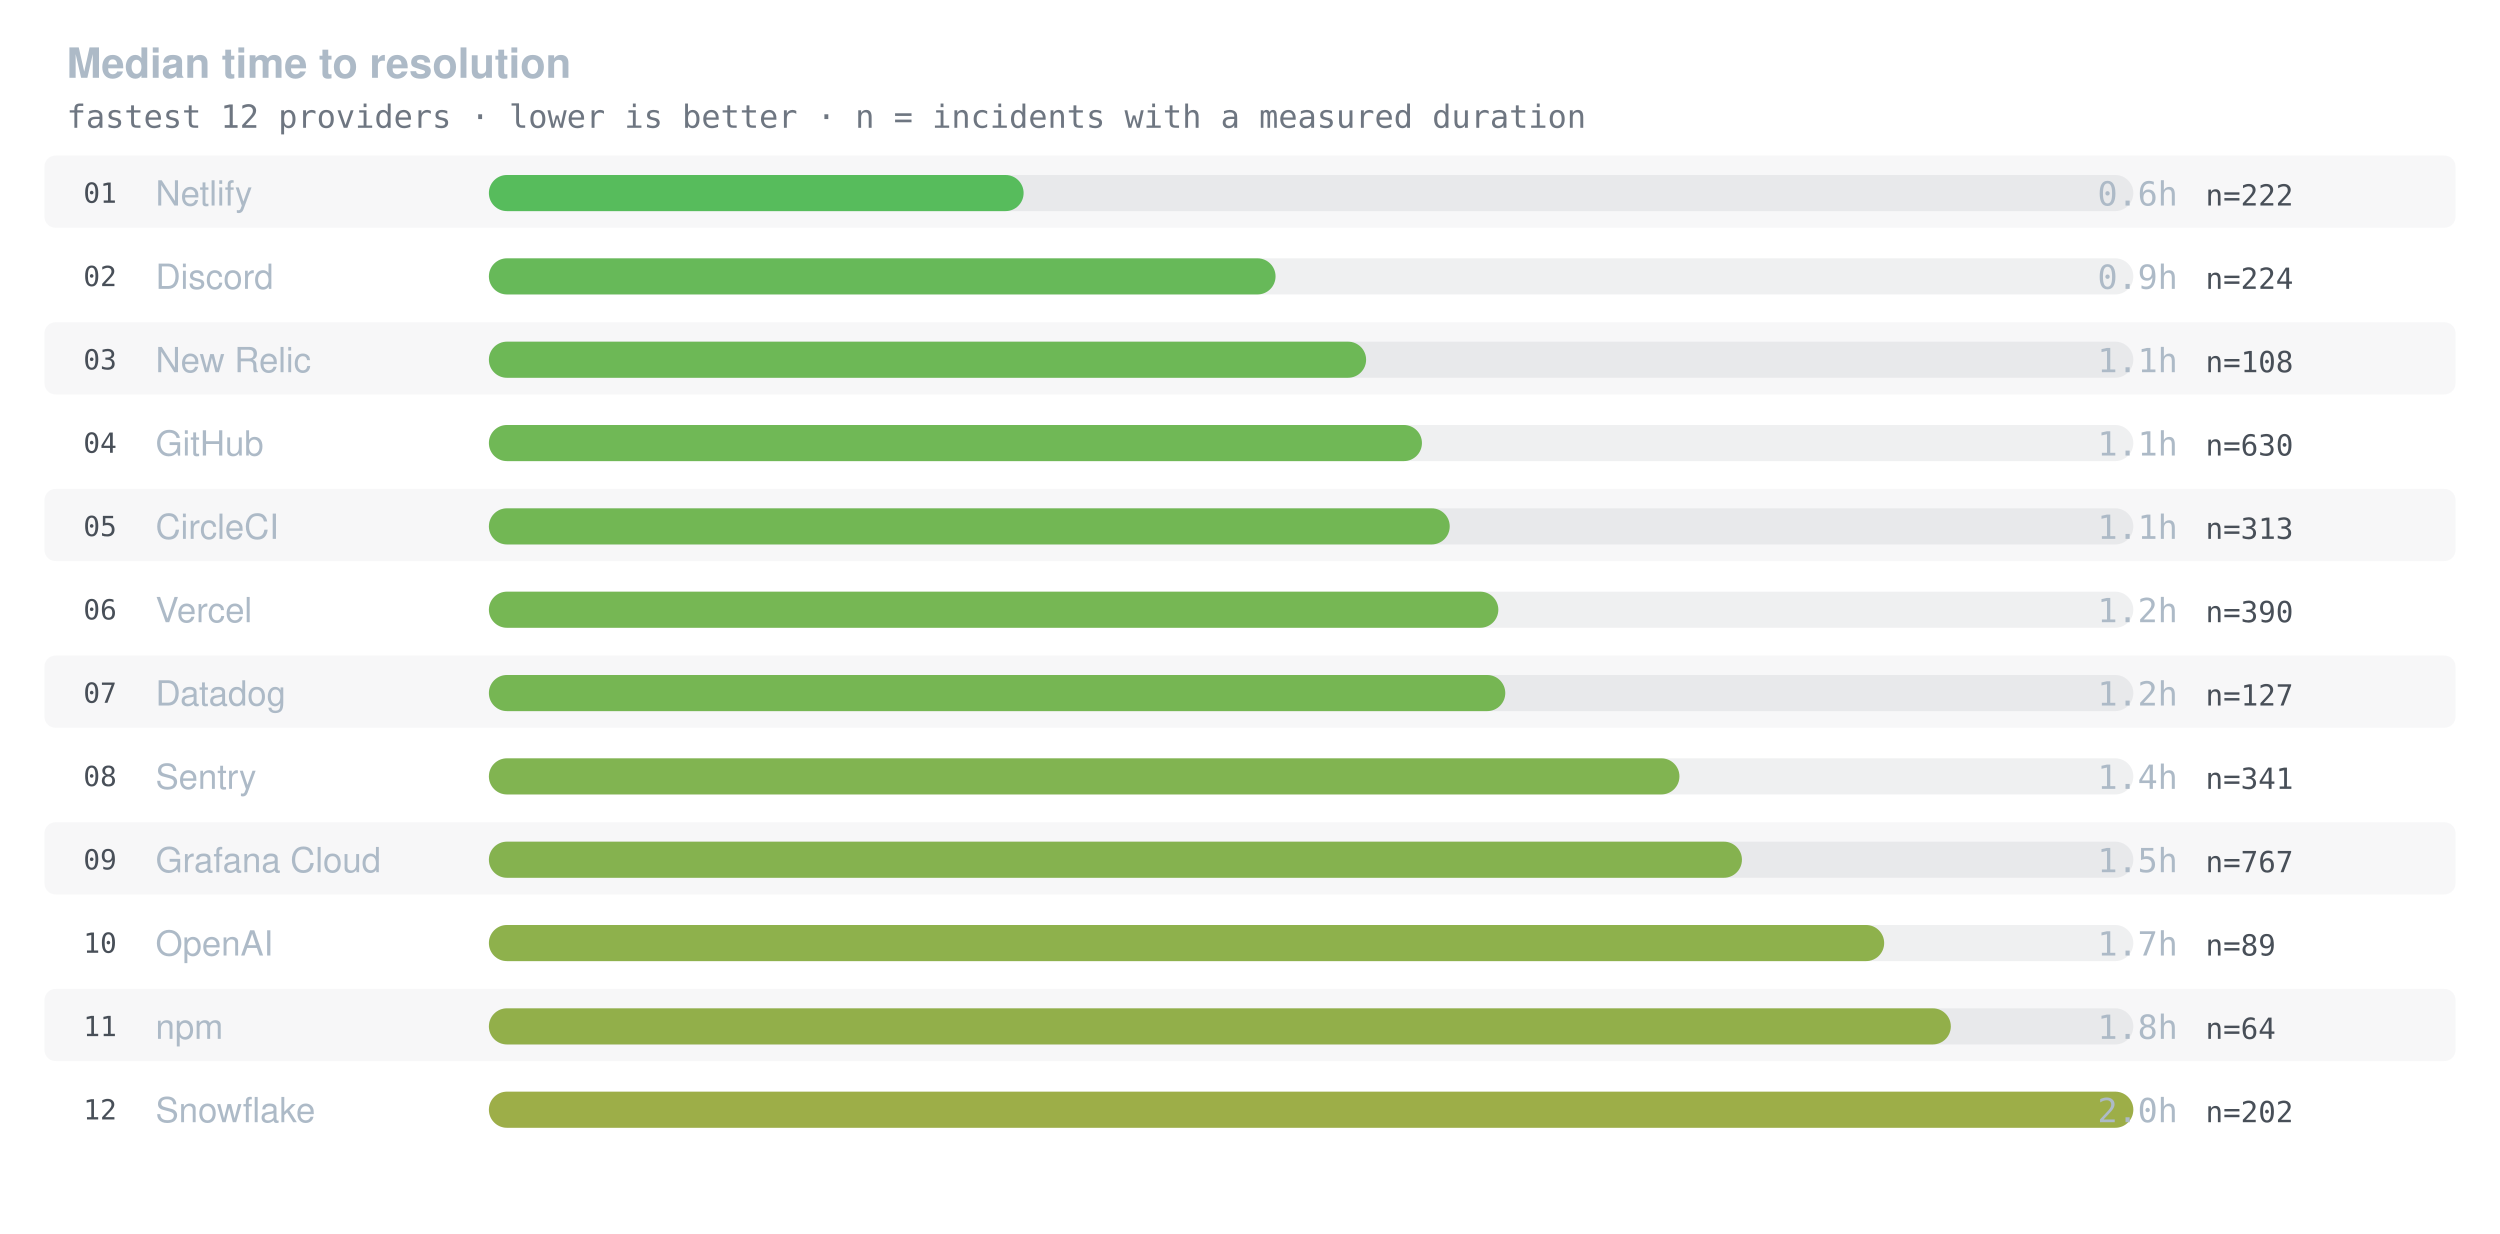
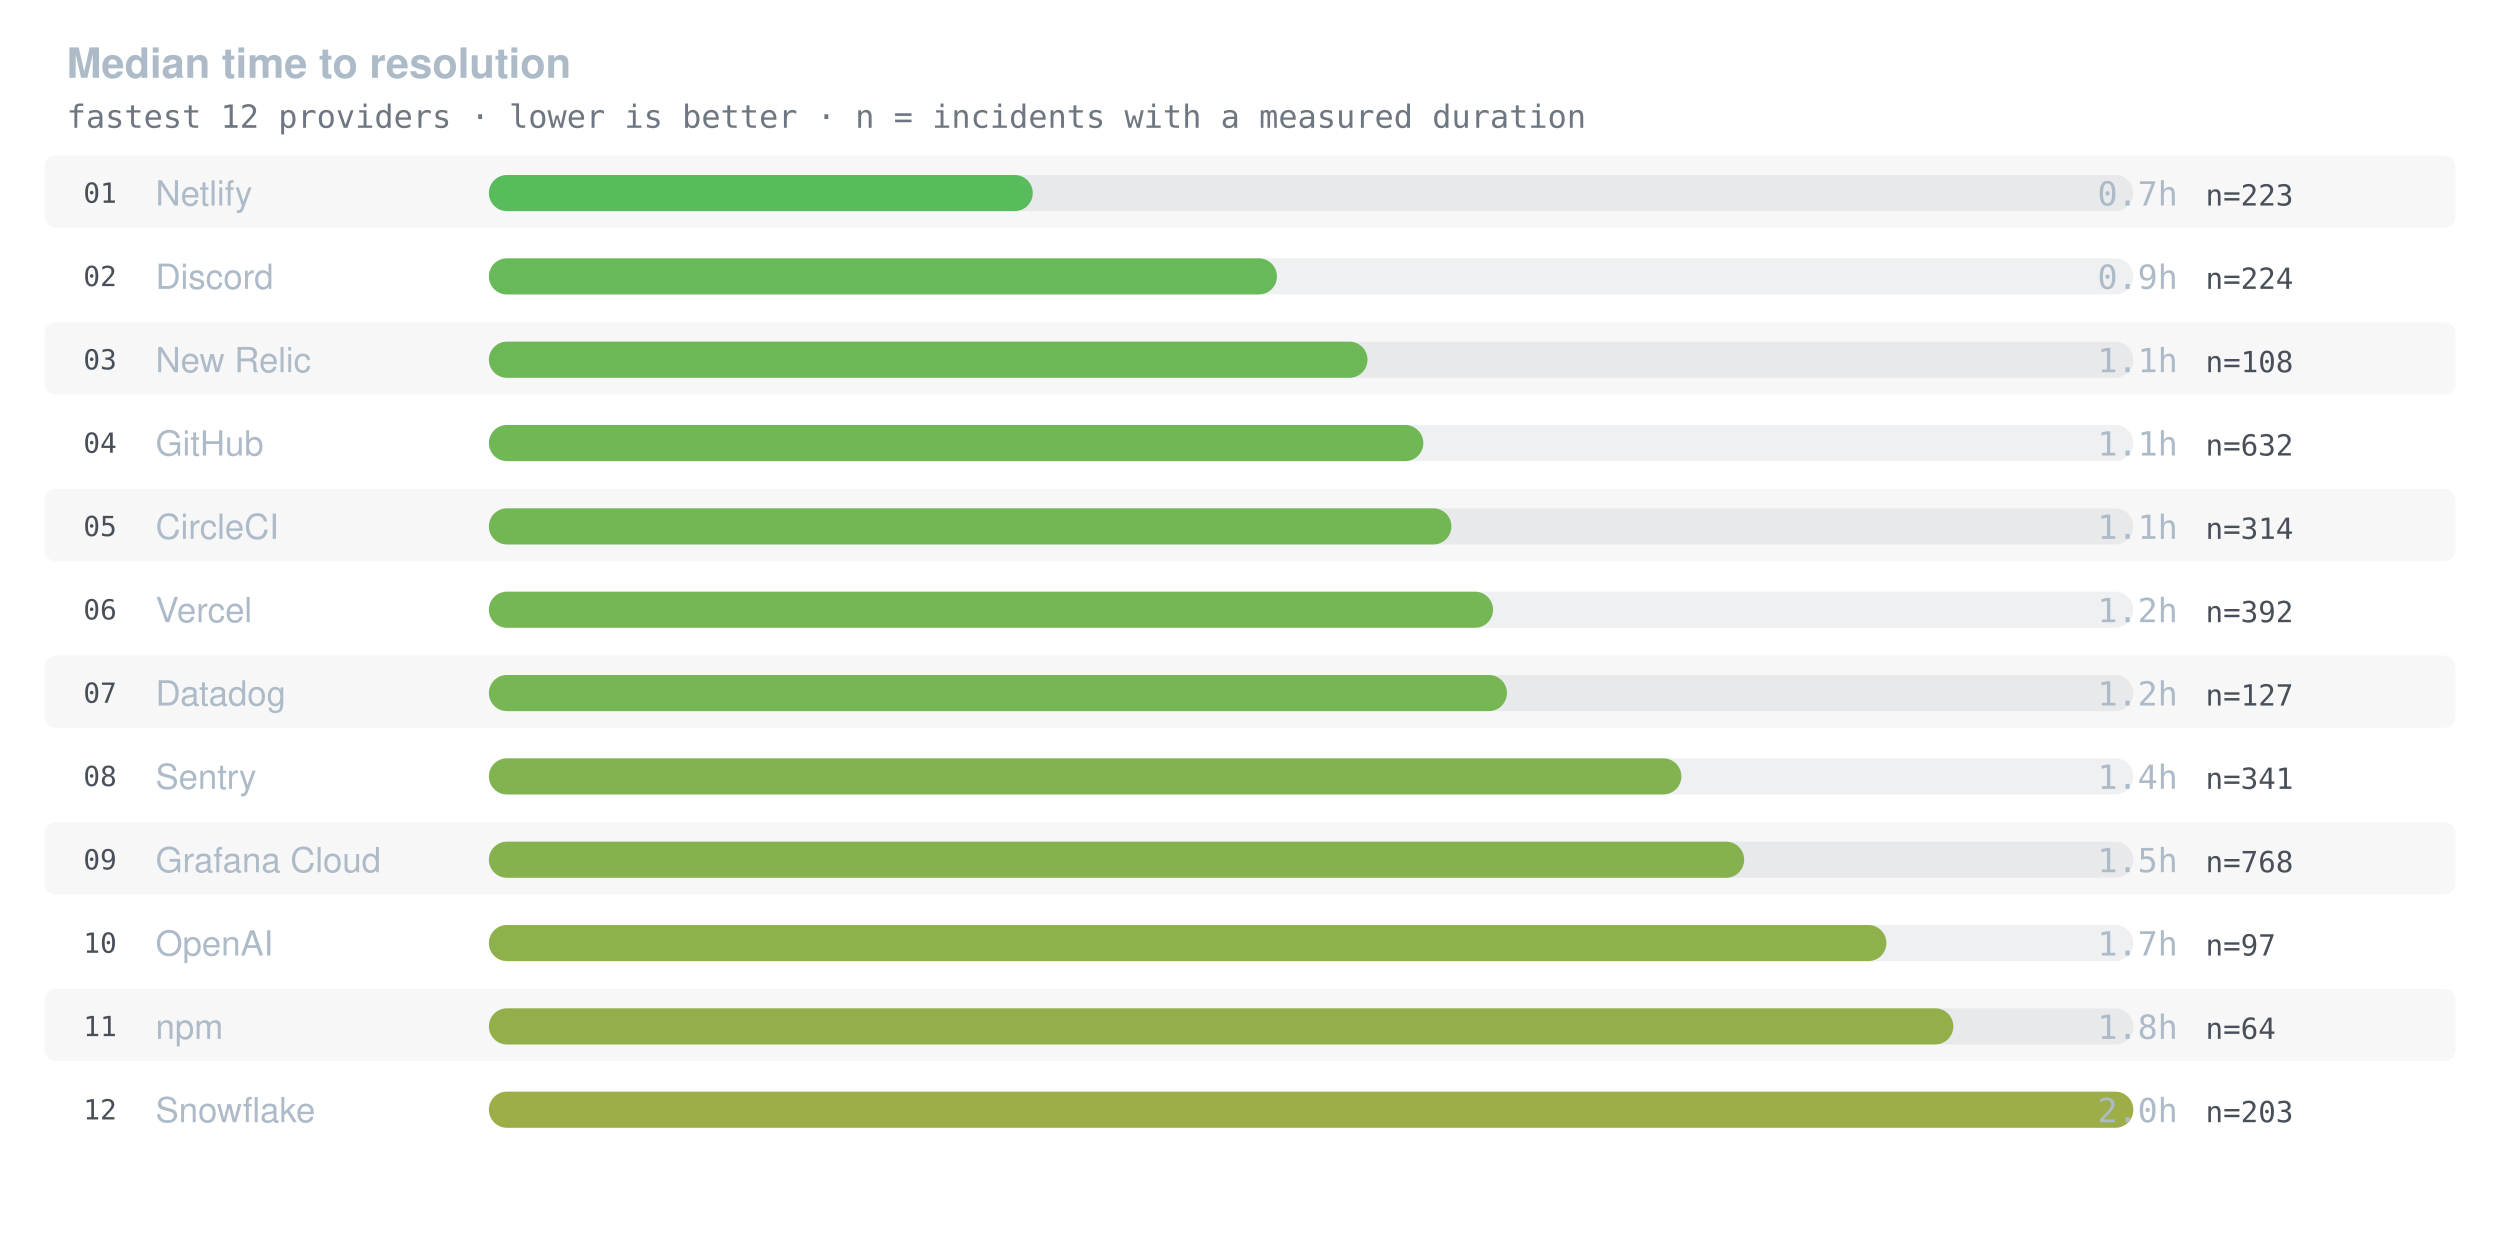
<svg xmlns="http://www.w3.org/2000/svg" viewBox="0 0 900 444" width="900" height="444" role="img">
  <text x="24" y="28" fill="#adbac7" font-size="15" font-family="-apple-system,BlinkMacSystemFont,Segoe UI,Helvetica,Arial,sans-serif" font-weight="600">Median time to resolution</text>
  <text x="24" y="46" fill="#6e7681" font-size="11.5" font-family="ui-monospace,SFMono-Regular,Menlo,Consolas,monospace">fastest 12 providers · lower is better · n = incidents with a measured duration</text>
  <rect x="16" y="56" width="868" height="26" rx="4" fill="#6e7681" opacity="0.055" />
  <text x="30" y="73" fill="#484f58" font-size="10" font-family="ui-monospace,SFMono-Regular,Menlo,Consolas,monospace">01</text>
  <text x="56" y="74" fill="#adbac7" font-size="12.5" font-family="-apple-system,BlinkMacSystemFont,Segoe UI,Helvetica,Arial,sans-serif">Netlify</text>
  <rect x="176" y="63" width="592" height="13" rx="6.5" fill="#6e7681" opacity="0.11" />
-   <rect x="176" y="63" width="192.5" height="13" rx="6.5" fill="#47b74d" opacity="0.9" />
-   <text x="784" y="74" fill="#adbac7" font-size="12" font-family="ui-monospace,SFMono-Regular,Menlo,Consolas,monospace" text-anchor="end">0.6h</text>
-   <text x="794" y="74" fill="#484f58" font-size="10.5" font-family="ui-monospace,SFMono-Regular,Menlo,Consolas,monospace">n=222</text>
+   <rect x="176" y="63" width="195.8" height="13" rx="6.5" fill="#48b74d" opacity="0.9" />
+   <text x="784" y="74" fill="#adbac7" font-size="12" font-family="ui-monospace,SFMono-Regular,Menlo,Consolas,monospace" text-anchor="end">0.7h</text>
+   <text x="794" y="74" fill="#484f58" font-size="10.5" font-family="ui-monospace,SFMono-Regular,Menlo,Consolas,monospace">n=223</text>
  <text x="30" y="103" fill="#484f58" font-size="10" font-family="ui-monospace,SFMono-Regular,Menlo,Consolas,monospace">02</text>
  <text x="56" y="104" fill="#adbac7" font-size="12.5" font-family="-apple-system,BlinkMacSystemFont,Segoe UI,Helvetica,Arial,sans-serif">Discord</text>
  <rect x="176" y="93" width="592" height="13" rx="6.5" fill="#6e7681" opacity="0.11" />
-   <rect x="176" y="93" width="283.2" height="13" rx="6.5" fill="#59b348" opacity="0.9" />
+   <rect x="176" y="93" width="283.7" height="13" rx="6.5" fill="#59b348" opacity="0.9" />
  <text x="784" y="104" fill="#adbac7" font-size="12" font-family="ui-monospace,SFMono-Regular,Menlo,Consolas,monospace" text-anchor="end">0.9h</text>
  <text x="794" y="104" fill="#484f58" font-size="10.5" font-family="ui-monospace,SFMono-Regular,Menlo,Consolas,monospace">n=224</text>
  <rect x="16" y="116" width="868" height="26" rx="4" fill="#6e7681" opacity="0.055" />
  <text x="30" y="133" fill="#484f58" font-size="10" font-family="ui-monospace,SFMono-Regular,Menlo,Consolas,monospace">03</text>
  <text x="56" y="134" fill="#adbac7" font-size="12.5" font-family="-apple-system,BlinkMacSystemFont,Segoe UI,Helvetica,Arial,sans-serif">New Relic</text>
  <rect x="176" y="123" width="592" height="13" rx="6.5" fill="#6e7681" opacity="0.11" />
-   <rect x="176" y="123" width="315.8" height="13" rx="6.5" fill="#5fb246" opacity="0.9" />
+   <rect x="176" y="123" width="316.3" height="13" rx="6.5" fill="#5fb246" opacity="0.9" />
  <text x="784" y="134" fill="#adbac7" font-size="12" font-family="ui-monospace,SFMono-Regular,Menlo,Consolas,monospace" text-anchor="end">1.1h</text>
  <text x="794" y="134" fill="#484f58" font-size="10.5" font-family="ui-monospace,SFMono-Regular,Menlo,Consolas,monospace">n=108</text>
  <text x="30" y="163" fill="#484f58" font-size="10" font-family="ui-monospace,SFMono-Regular,Menlo,Consolas,monospace">04</text>
  <text x="56" y="164" fill="#adbac7" font-size="12.5" font-family="-apple-system,BlinkMacSystemFont,Segoe UI,Helvetica,Arial,sans-serif">GitHub</text>
  <rect x="176" y="153" width="592" height="13" rx="6.5" fill="#6e7681" opacity="0.11" />
-   <rect x="176" y="153" width="335.9" height="13" rx="6.5" fill="#63b145" opacity="0.9" />
+   <rect x="176" y="153" width="336.4" height="13" rx="6.5" fill="#63b145" opacity="0.9" />
  <text x="784" y="164" fill="#adbac7" font-size="12" font-family="ui-monospace,SFMono-Regular,Menlo,Consolas,monospace" text-anchor="end">1.1h</text>
-   <text x="794" y="164" fill="#484f58" font-size="10.5" font-family="ui-monospace,SFMono-Regular,Menlo,Consolas,monospace">n=630</text>
+   <text x="794" y="164" fill="#484f58" font-size="10.5" font-family="ui-monospace,SFMono-Regular,Menlo,Consolas,monospace">n=632</text>
  <rect x="16" y="176" width="868" height="26" rx="4" fill="#6e7681" opacity="0.055" />
  <text x="30" y="193" fill="#484f58" font-size="10" font-family="ui-monospace,SFMono-Regular,Menlo,Consolas,monospace">05</text>
  <text x="56" y="194" fill="#adbac7" font-size="12.5" font-family="-apple-system,BlinkMacSystemFont,Segoe UI,Helvetica,Arial,sans-serif">CircleCI</text>
  <rect x="176" y="183" width="592" height="13" rx="6.5" fill="#6e7681" opacity="0.11" />
-   <rect x="176" y="183" width="345.9" height="13" rx="6.5" fill="#65b144" opacity="0.9" />
+   <rect x="176" y="183" width="346.5" height="13" rx="6.5" fill="#65b144" opacity="0.9" />
  <text x="784" y="194" fill="#adbac7" font-size="12" font-family="ui-monospace,SFMono-Regular,Menlo,Consolas,monospace" text-anchor="end">1.1h</text>
-   <text x="794" y="194" fill="#484f58" font-size="10.5" font-family="ui-monospace,SFMono-Regular,Menlo,Consolas,monospace">n=313</text>
+   <text x="794" y="194" fill="#484f58" font-size="10.5" font-family="ui-monospace,SFMono-Regular,Menlo,Consolas,monospace">n=314</text>
  <text x="30" y="223" fill="#484f58" font-size="10" font-family="ui-monospace,SFMono-Regular,Menlo,Consolas,monospace">06</text>
  <text x="56" y="224" fill="#adbac7" font-size="12.5" font-family="-apple-system,BlinkMacSystemFont,Segoe UI,Helvetica,Arial,sans-serif">Vercel</text>
  <rect x="176" y="213" width="592" height="13" rx="6.5" fill="#6e7681" opacity="0.11" />
-   <rect x="176" y="213" width="363.4" height="13" rx="6.5" fill="#69b043" opacity="0.9" />
+   <rect x="176" y="213" width="361.5" height="13" rx="6.5" fill="#68b043" opacity="0.9" />
  <text x="784" y="224" fill="#adbac7" font-size="12" font-family="ui-monospace,SFMono-Regular,Menlo,Consolas,monospace" text-anchor="end">1.2h</text>
-   <text x="794" y="224" fill="#484f58" font-size="10.5" font-family="ui-monospace,SFMono-Regular,Menlo,Consolas,monospace">n=390</text>
+   <text x="794" y="224" fill="#484f58" font-size="10.5" font-family="ui-monospace,SFMono-Regular,Menlo,Consolas,monospace">n=392</text>
  <rect x="16" y="236" width="868" height="26" rx="4" fill="#6e7681" opacity="0.055" />
  <text x="30" y="253" fill="#484f58" font-size="10" font-family="ui-monospace,SFMono-Regular,Menlo,Consolas,monospace">07</text>
  <text x="56" y="254" fill="#adbac7" font-size="12.5" font-family="-apple-system,BlinkMacSystemFont,Segoe UI,Helvetica,Arial,sans-serif">Datadog</text>
  <rect x="176" y="243" width="592" height="13" rx="6.5" fill="#6e7681" opacity="0.11" />
-   <rect x="176" y="243" width="365.9" height="13" rx="6.5" fill="#69b043" opacity="0.9" />
+   <rect x="176" y="243" width="366.5" height="13" rx="6.5" fill="#69b043" opacity="0.9" />
  <text x="784" y="254" fill="#adbac7" font-size="12" font-family="ui-monospace,SFMono-Regular,Menlo,Consolas,monospace" text-anchor="end">1.2h</text>
  <text x="794" y="254" fill="#484f58" font-size="10.5" font-family="ui-monospace,SFMono-Regular,Menlo,Consolas,monospace">n=127</text>
  <text x="30" y="283" fill="#484f58" font-size="10" font-family="ui-monospace,SFMono-Regular,Menlo,Consolas,monospace">08</text>
  <text x="56" y="284" fill="#adbac7" font-size="12.5" font-family="-apple-system,BlinkMacSystemFont,Segoe UI,Helvetica,Arial,sans-serif">Sentry</text>
  <rect x="176" y="273" width="592" height="13" rx="6.5" fill="#6e7681" opacity="0.11" />
-   <rect x="176" y="273" width="428.6" height="13" rx="6.5" fill="#75ad3f" opacity="0.9" />
+   <rect x="176" y="273" width="429.3" height="13" rx="6.5" fill="#75ad3f" opacity="0.9" />
  <text x="784" y="284" fill="#adbac7" font-size="12" font-family="ui-monospace,SFMono-Regular,Menlo,Consolas,monospace" text-anchor="end">1.4h</text>
  <text x="794" y="284" fill="#484f58" font-size="10.5" font-family="ui-monospace,SFMono-Regular,Menlo,Consolas,monospace">n=341</text>
  <rect x="16" y="296" width="868" height="26" rx="4" fill="#6e7681" opacity="0.055" />
  <text x="30" y="313" fill="#484f58" font-size="10" font-family="ui-monospace,SFMono-Regular,Menlo,Consolas,monospace">09</text>
  <text x="56" y="314" fill="#adbac7" font-size="12.5" font-family="-apple-system,BlinkMacSystemFont,Segoe UI,Helvetica,Arial,sans-serif">Grafana Cloud</text>
  <rect x="176" y="303" width="592" height="13" rx="6.5" fill="#6e7681" opacity="0.11" />
-   <rect x="176" y="303" width="451.1" height="13" rx="6.5" fill="#7aac3e" opacity="0.9" />
+   <rect x="176" y="303" width="451.9" height="13" rx="6.5" fill="#7aac3e" opacity="0.9" />
  <text x="784" y="314" fill="#adbac7" font-size="12" font-family="ui-monospace,SFMono-Regular,Menlo,Consolas,monospace" text-anchor="end">1.5h</text>
-   <text x="794" y="314" fill="#484f58" font-size="10.5" font-family="ui-monospace,SFMono-Regular,Menlo,Consolas,monospace">n=767</text>
+   <text x="794" y="314" fill="#484f58" font-size="10.5" font-family="ui-monospace,SFMono-Regular,Menlo,Consolas,monospace">n=768</text>
  <text x="30" y="343" fill="#484f58" font-size="10" font-family="ui-monospace,SFMono-Regular,Menlo,Consolas,monospace">10</text>
  <text x="56" y="344" fill="#adbac7" font-size="12.5" font-family="-apple-system,BlinkMacSystemFont,Segoe UI,Helvetica,Arial,sans-serif">OpenAI</text>
  <rect x="176" y="333" width="592" height="13" rx="6.5" fill="#6e7681" opacity="0.11" />
-   <rect x="176" y="333" width="502.3" height="13" rx="6.5" fill="#84aa3a" opacity="0.9" />
+   <rect x="176" y="333" width="503.1" height="13" rx="6.5" fill="#84aa3a" opacity="0.9" />
  <text x="784" y="344" fill="#adbac7" font-size="12" font-family="ui-monospace,SFMono-Regular,Menlo,Consolas,monospace" text-anchor="end">1.7h</text>
-   <text x="794" y="344" fill="#484f58" font-size="10.5" font-family="ui-monospace,SFMono-Regular,Menlo,Consolas,monospace">n=89</text>
+   <text x="794" y="344" fill="#484f58" font-size="10.5" font-family="ui-monospace,SFMono-Regular,Menlo,Consolas,monospace">n=97</text>
  <rect x="16" y="356" width="868" height="26" rx="4" fill="#6e7681" opacity="0.055" />
  <text x="30" y="373" fill="#484f58" font-size="10" font-family="ui-monospace,SFMono-Regular,Menlo,Consolas,monospace">11</text>
  <text x="56" y="374" fill="#adbac7" font-size="12.5" font-family="-apple-system,BlinkMacSystemFont,Segoe UI,Helvetica,Arial,sans-serif">npm</text>
  <rect x="176" y="363" width="592" height="13" rx="6.5" fill="#6e7681" opacity="0.11" />
-   <rect x="176" y="363" width="526.3" height="13" rx="6.5" fill="#88a939" opacity="0.9" />
+   <rect x="176" y="363" width="527.2" height="13" rx="6.5" fill="#88a939" opacity="0.9" />
  <text x="784" y="374" fill="#adbac7" font-size="12" font-family="ui-monospace,SFMono-Regular,Menlo,Consolas,monospace" text-anchor="end">1.8h</text>
  <text x="794" y="374" fill="#484f58" font-size="10.5" font-family="ui-monospace,SFMono-Regular,Menlo,Consolas,monospace">n=64</text>
  <text x="30" y="403" fill="#484f58" font-size="10" font-family="ui-monospace,SFMono-Regular,Menlo,Consolas,monospace">12</text>
  <text x="56" y="404" fill="#adbac7" font-size="12.5" font-family="-apple-system,BlinkMacSystemFont,Segoe UI,Helvetica,Arial,sans-serif">Snowflake</text>
  <rect x="176" y="393" width="592" height="13" rx="6.5" fill="#6e7681" opacity="0.11" />
  <rect x="176" y="393" width="592.0" height="13" rx="6.5" fill="#95a635" opacity="0.9" />
  <text x="784" y="404" fill="#adbac7" font-size="12" font-family="ui-monospace,SFMono-Regular,Menlo,Consolas,monospace" text-anchor="end">2.0h</text>
-   <text x="794" y="404" fill="#484f58" font-size="10.5" font-family="ui-monospace,SFMono-Regular,Menlo,Consolas,monospace">n=202</text>
+   <text x="794" y="404" fill="#484f58" font-size="10.5" font-family="ui-monospace,SFMono-Regular,Menlo,Consolas,monospace">n=203</text>
</svg>
